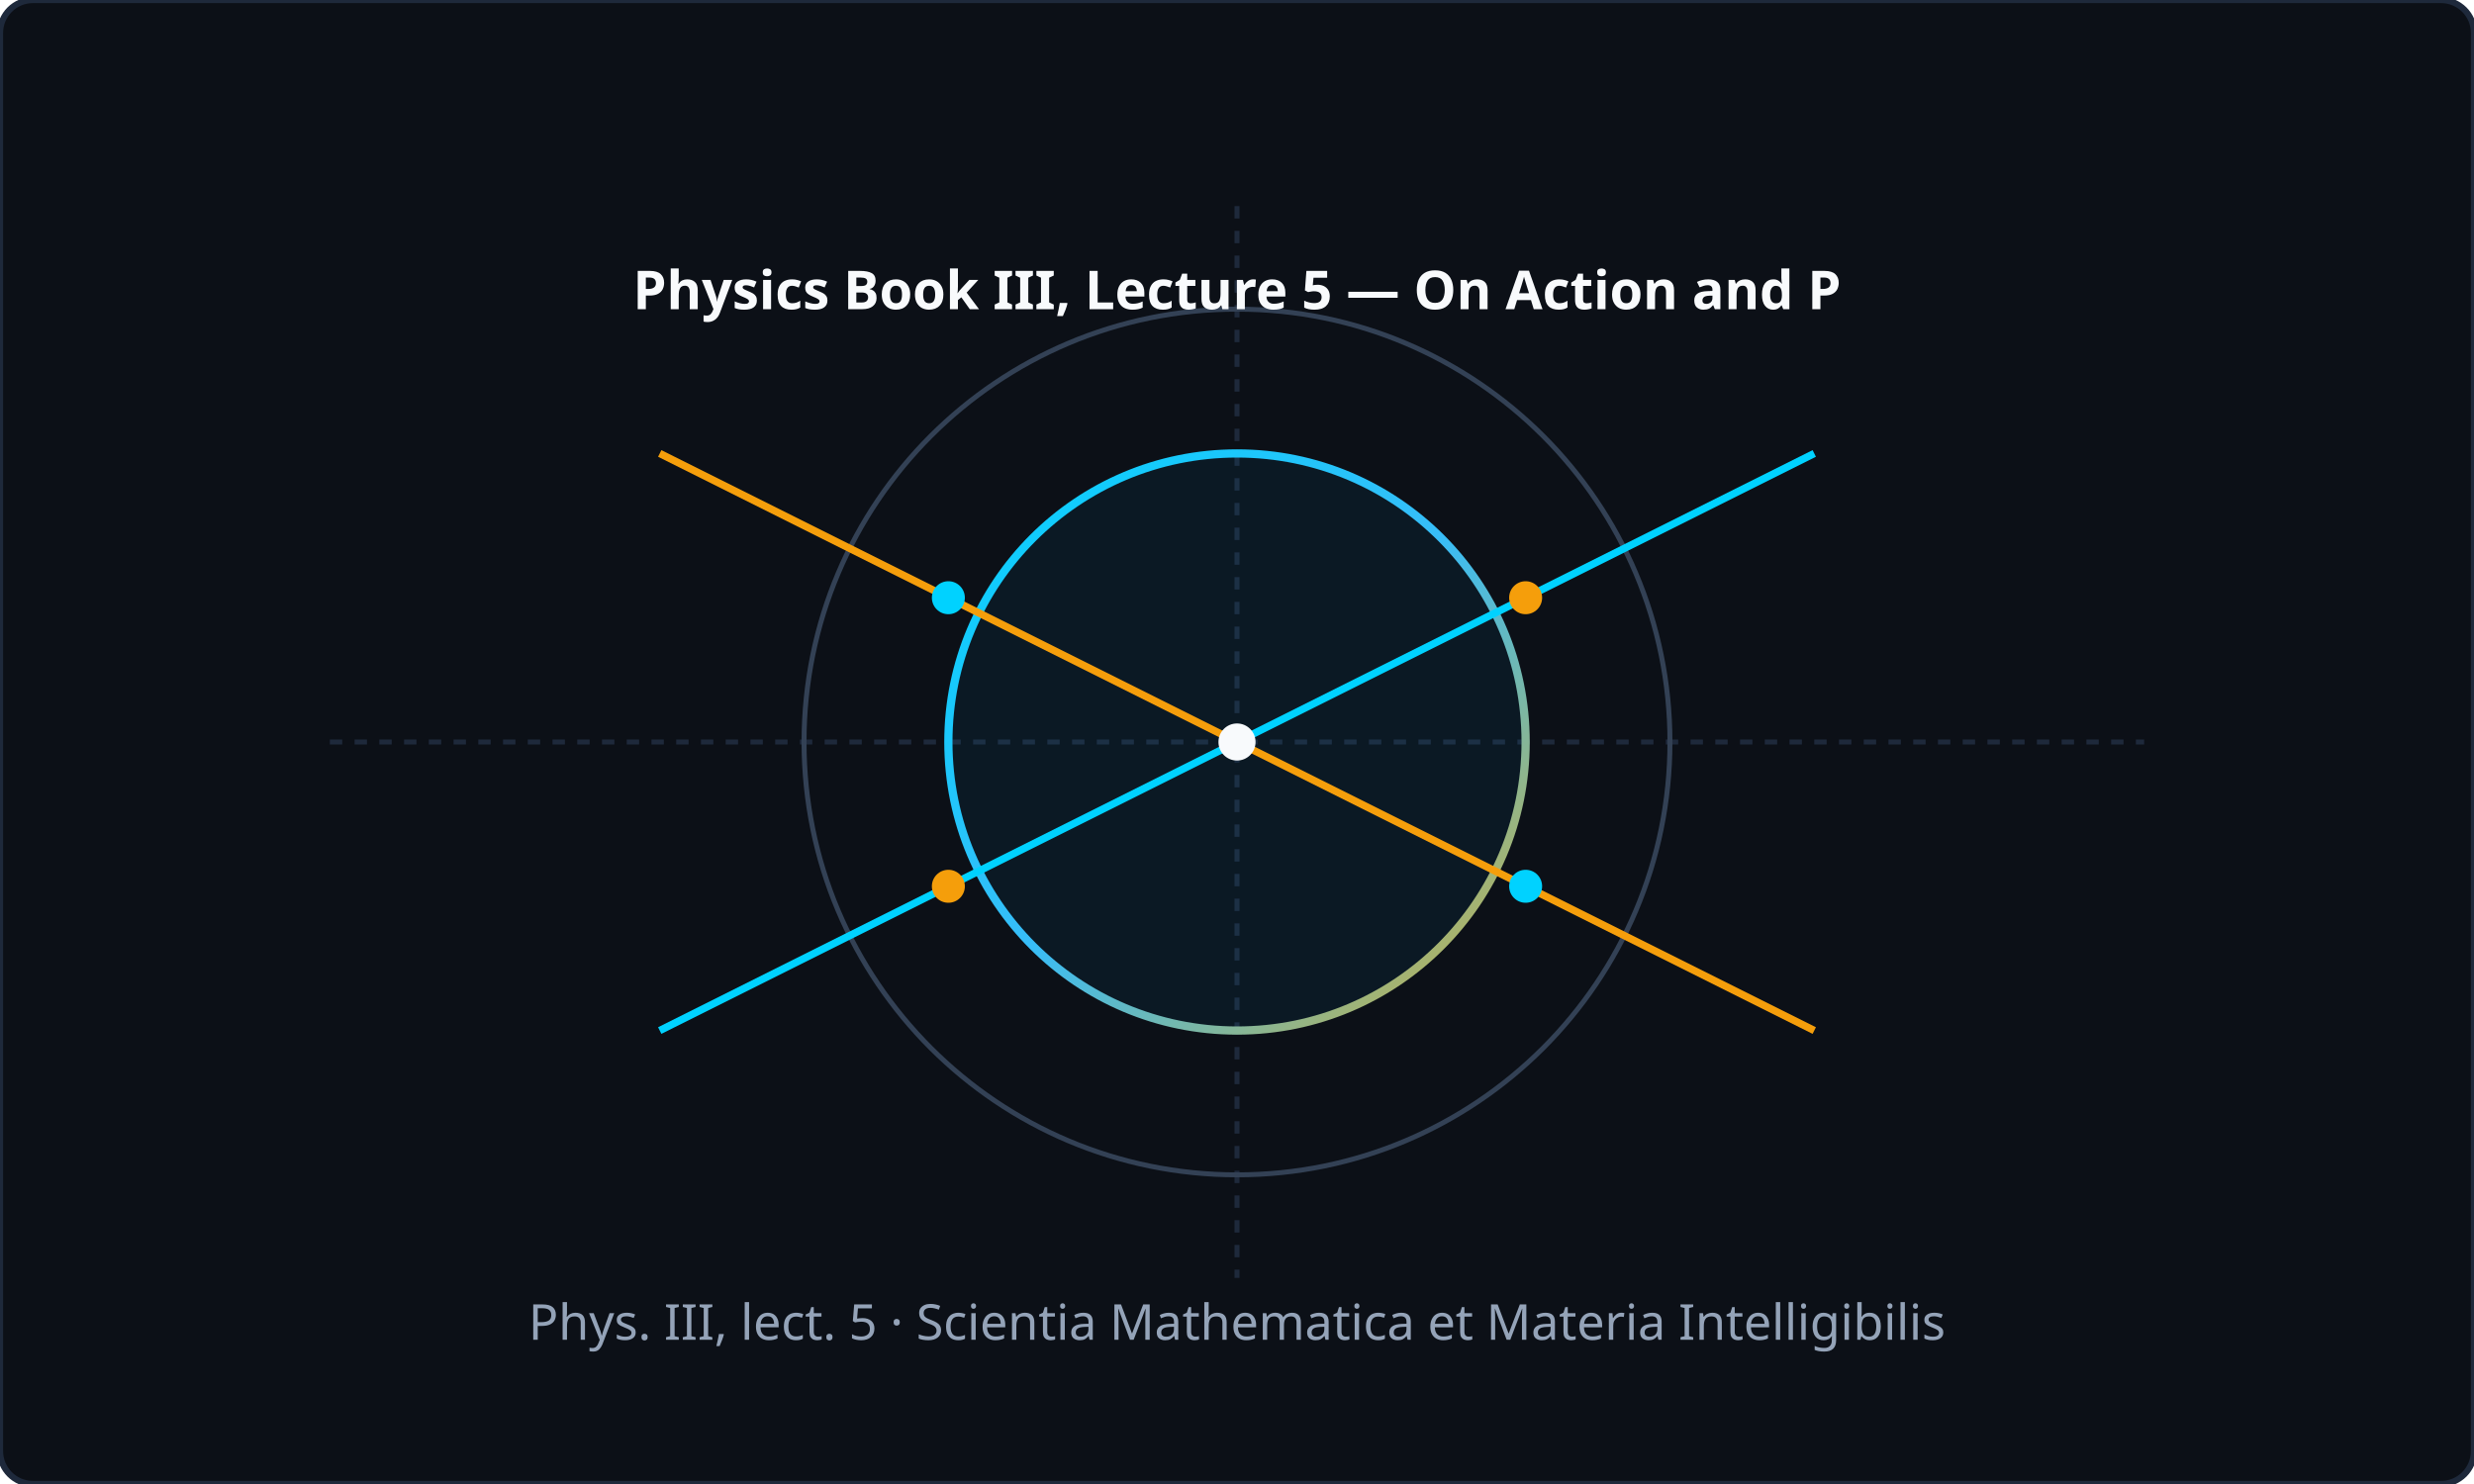
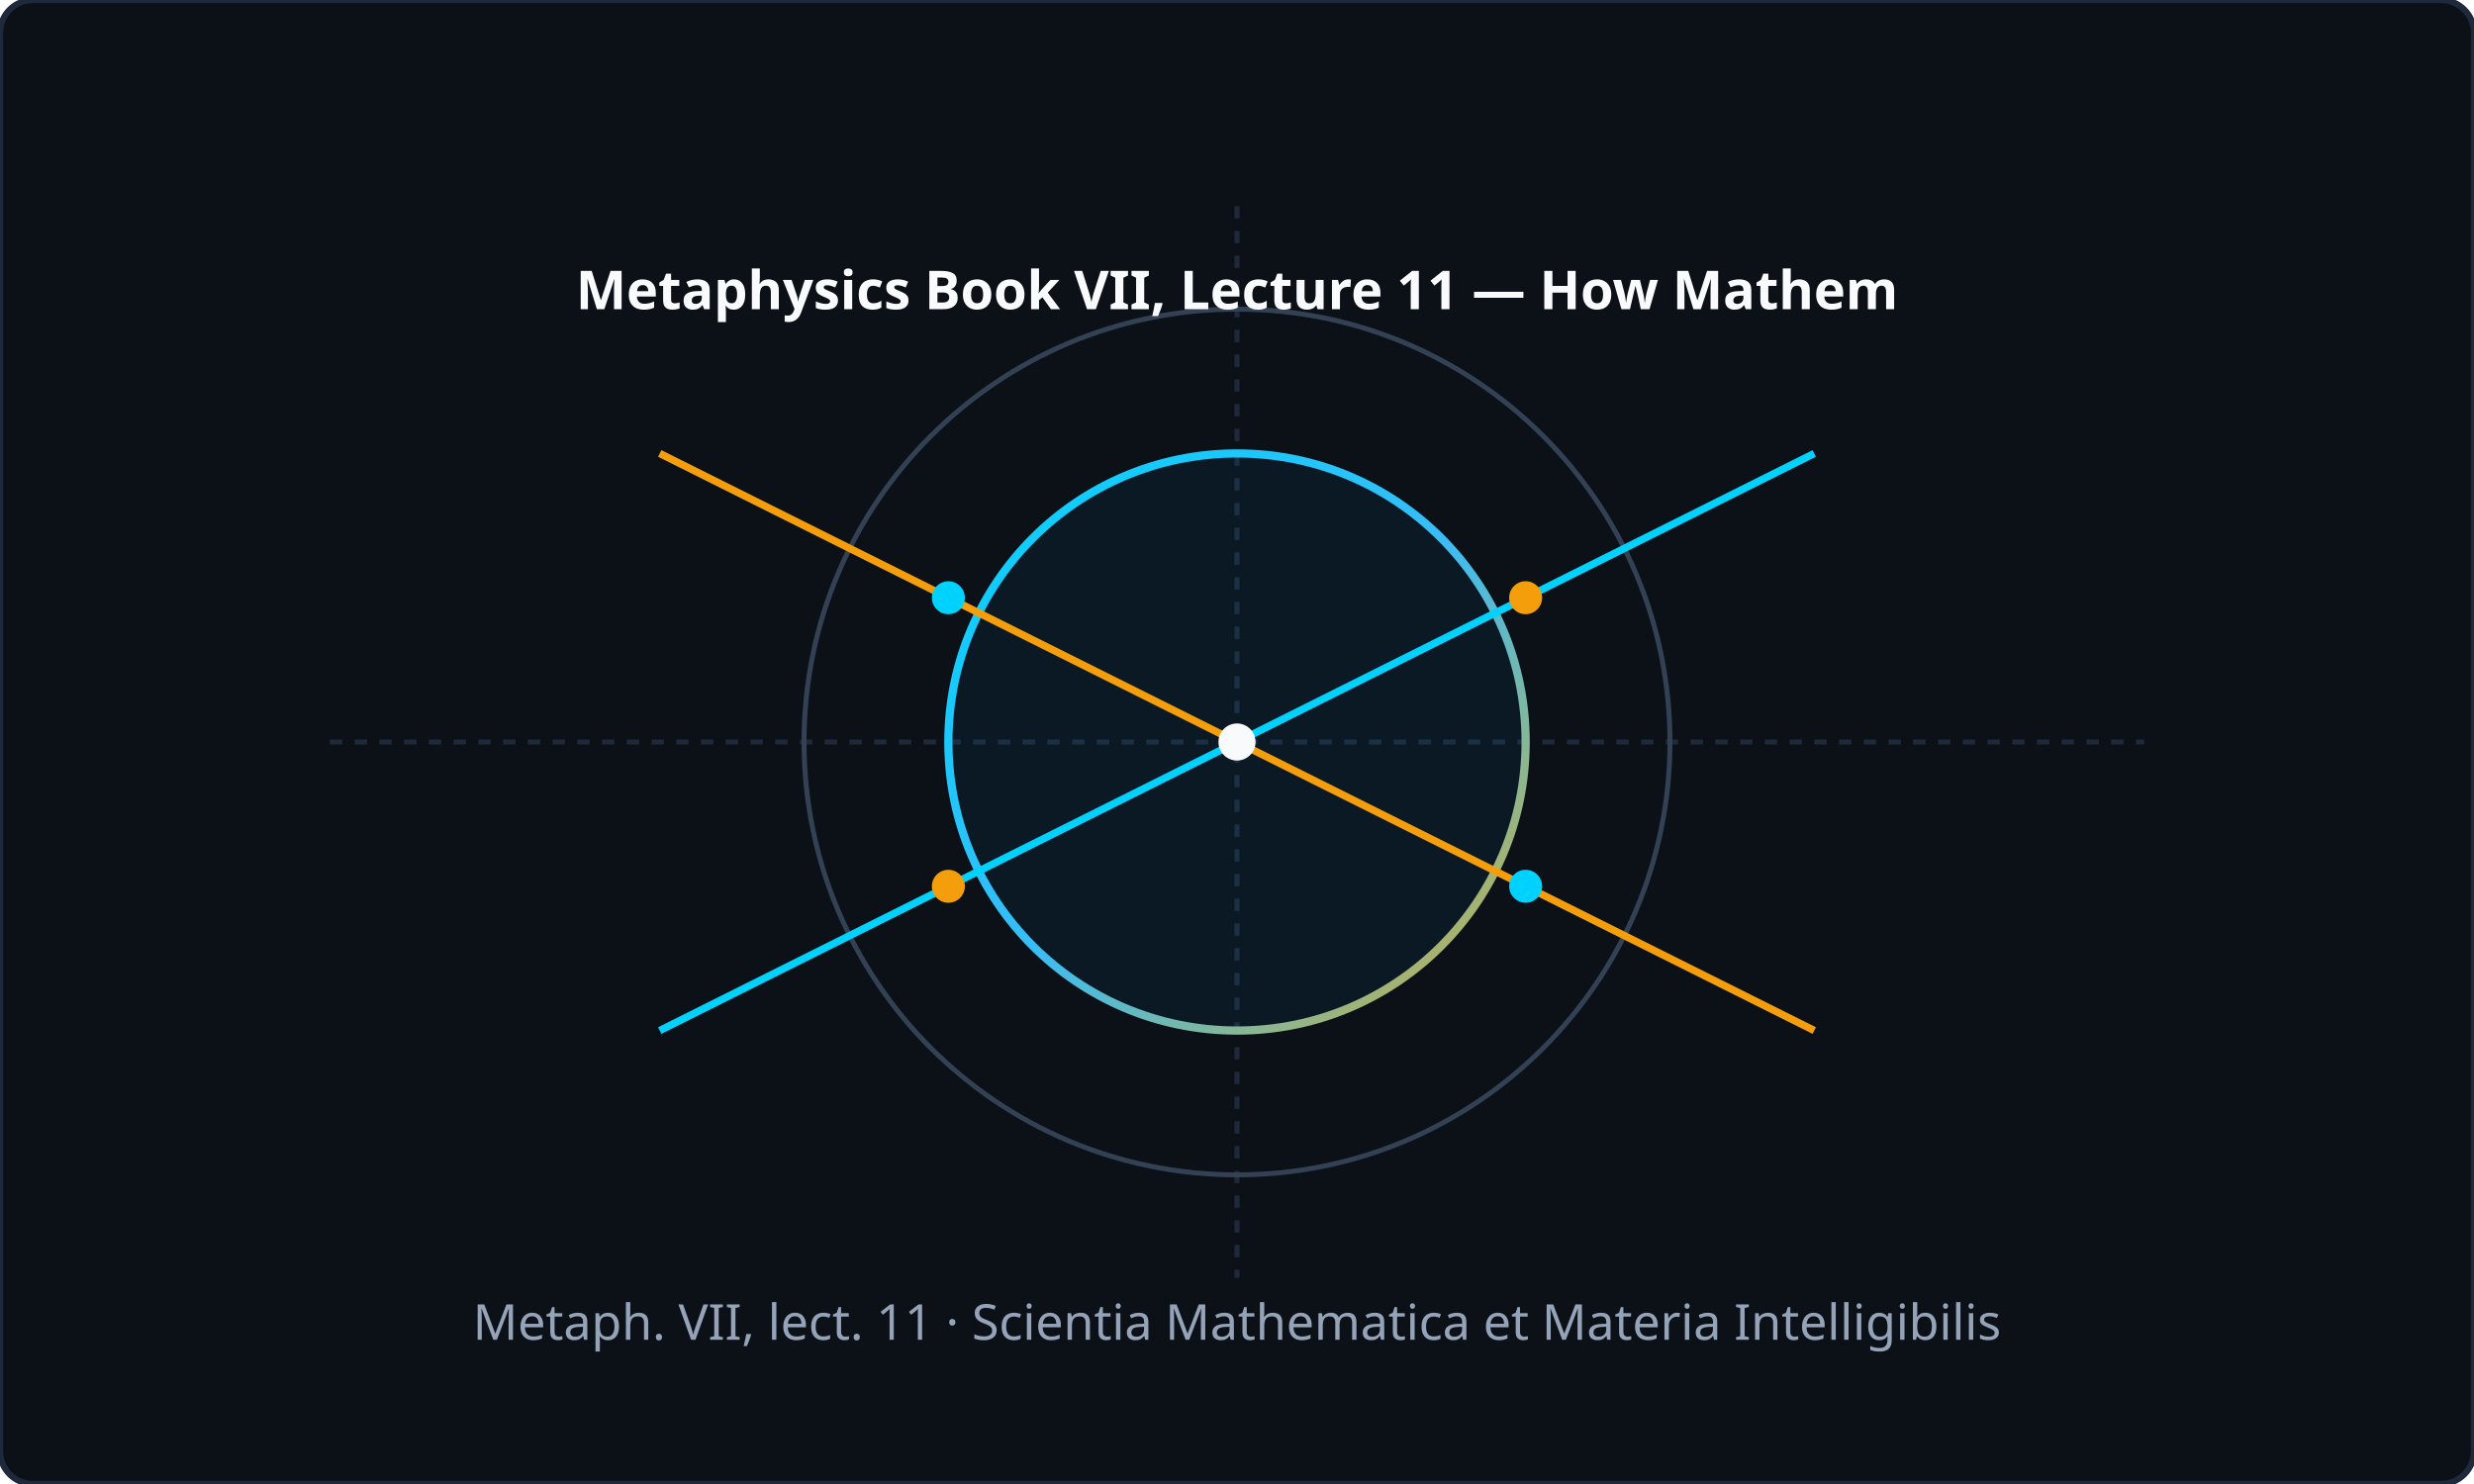
<svg xmlns="http://www.w3.org/2000/svg" viewBox="0 0 600 360" width="100%" height="auto">
  <rect width="600" height="360" rx="8" fill="#0c1017" stroke="#1e293b" stroke-width="1.5" />
  <defs>
    <linearGradient id="geomGrad" x1="0%" y1="0%" x2="100%" y2="100%">
      <stop offset="0%" stop-color="#00d2ff" />
      <stop offset="50%" stop-color="#38bdf8" />
      <stop offset="100%" stop-color="#d4af37" />
    </linearGradient>
  </defs>
  <line x1="80" y1="180" x2="520" y2="180" stroke="#1e293b" stroke-width="1.2" stroke-dasharray="3,3" />
  <line x1="300" y1="50" x2="300" y2="310" stroke="#1e293b" stroke-width="1.2" stroke-dasharray="3,3" />
  <circle cx="300" cy="180" r="105" fill="none" stroke="#334155" stroke-width="1.2" />
  <circle cx="300" cy="180" r="70" fill="#0284c7" fill-opacity="0.08" stroke="url(#geomGrad)" stroke-width="2" />
  <line x1="160" y1="110" x2="440" y2="250" stroke="#f59e0b" stroke-width="1.8" />
  <line x1="160" y1="250" x2="440" y2="110" stroke="#00d2ff" stroke-width="1.8" />
  <circle cx="300" cy="180" r="4.5" fill="#f8fafc" />
  <circle cx="230" cy="145" r="4" fill="#00d2ff" />
  <circle cx="370" cy="215" r="4" fill="#00d2ff" />
  <circle cx="230" cy="215" r="4" fill="#f59e0b" />
  <circle cx="370" cy="145" r="4" fill="#f59e0b" />
-   <text x="300" y="75" fill="#f8fafc" font-size="13" font-family="system-ui, sans-serif" text-anchor="middle" font-weight="600">Physics Book III, Lecture 5 — On Action and P</text>
-   <text x="300" y="325" fill="#94a3b8" font-size="12" font-family="system-ui, sans-serif" text-anchor="middle">Phys. III, lect. 5 · Scientia Mathematica et Materia Intelligibilis</text>
+   <text x="300" y="75" fill="#f8fafc" font-size="13" font-family="system-ui, sans-serif" text-anchor="middle" font-weight="600">Metaphysics Book VII, Lecture 11 — How Mathem</text>
+   <text x="300" y="325" fill="#94a3b8" font-size="12" font-family="system-ui, sans-serif" text-anchor="middle">Metaph. VII, lect. 11 · Scientia Mathematica et Materia Intelligibilis</text>
</svg>
